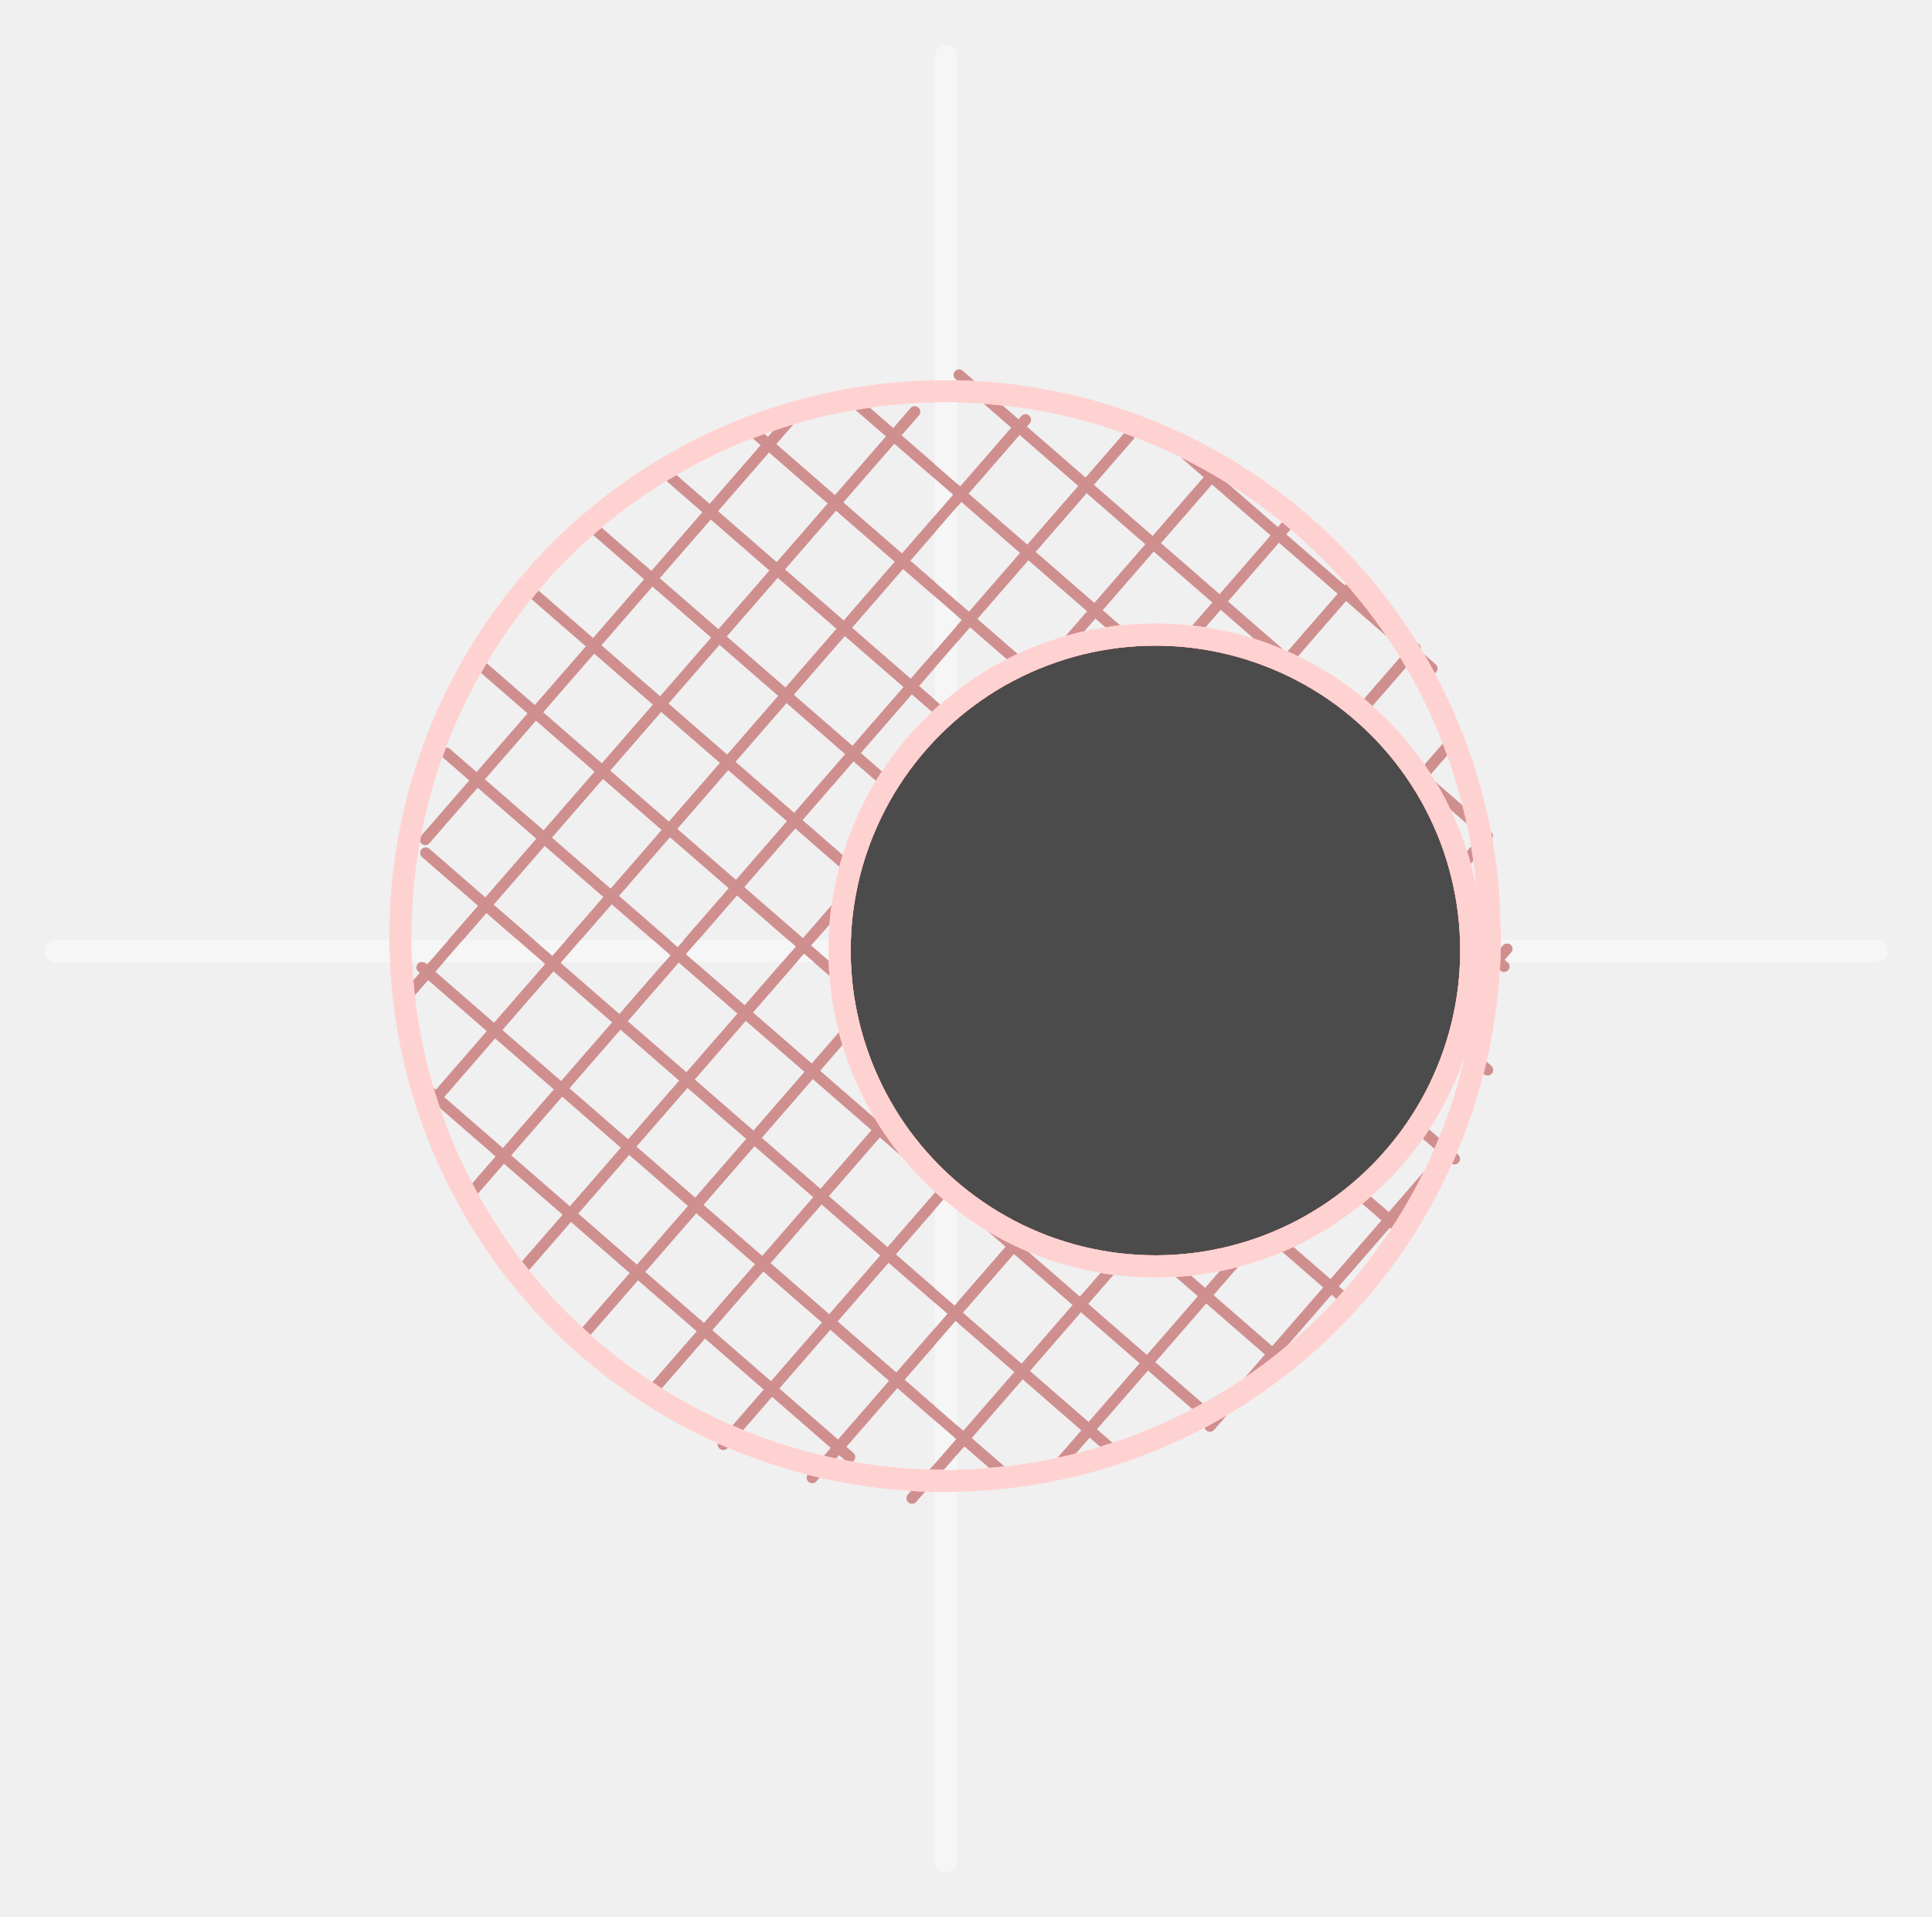
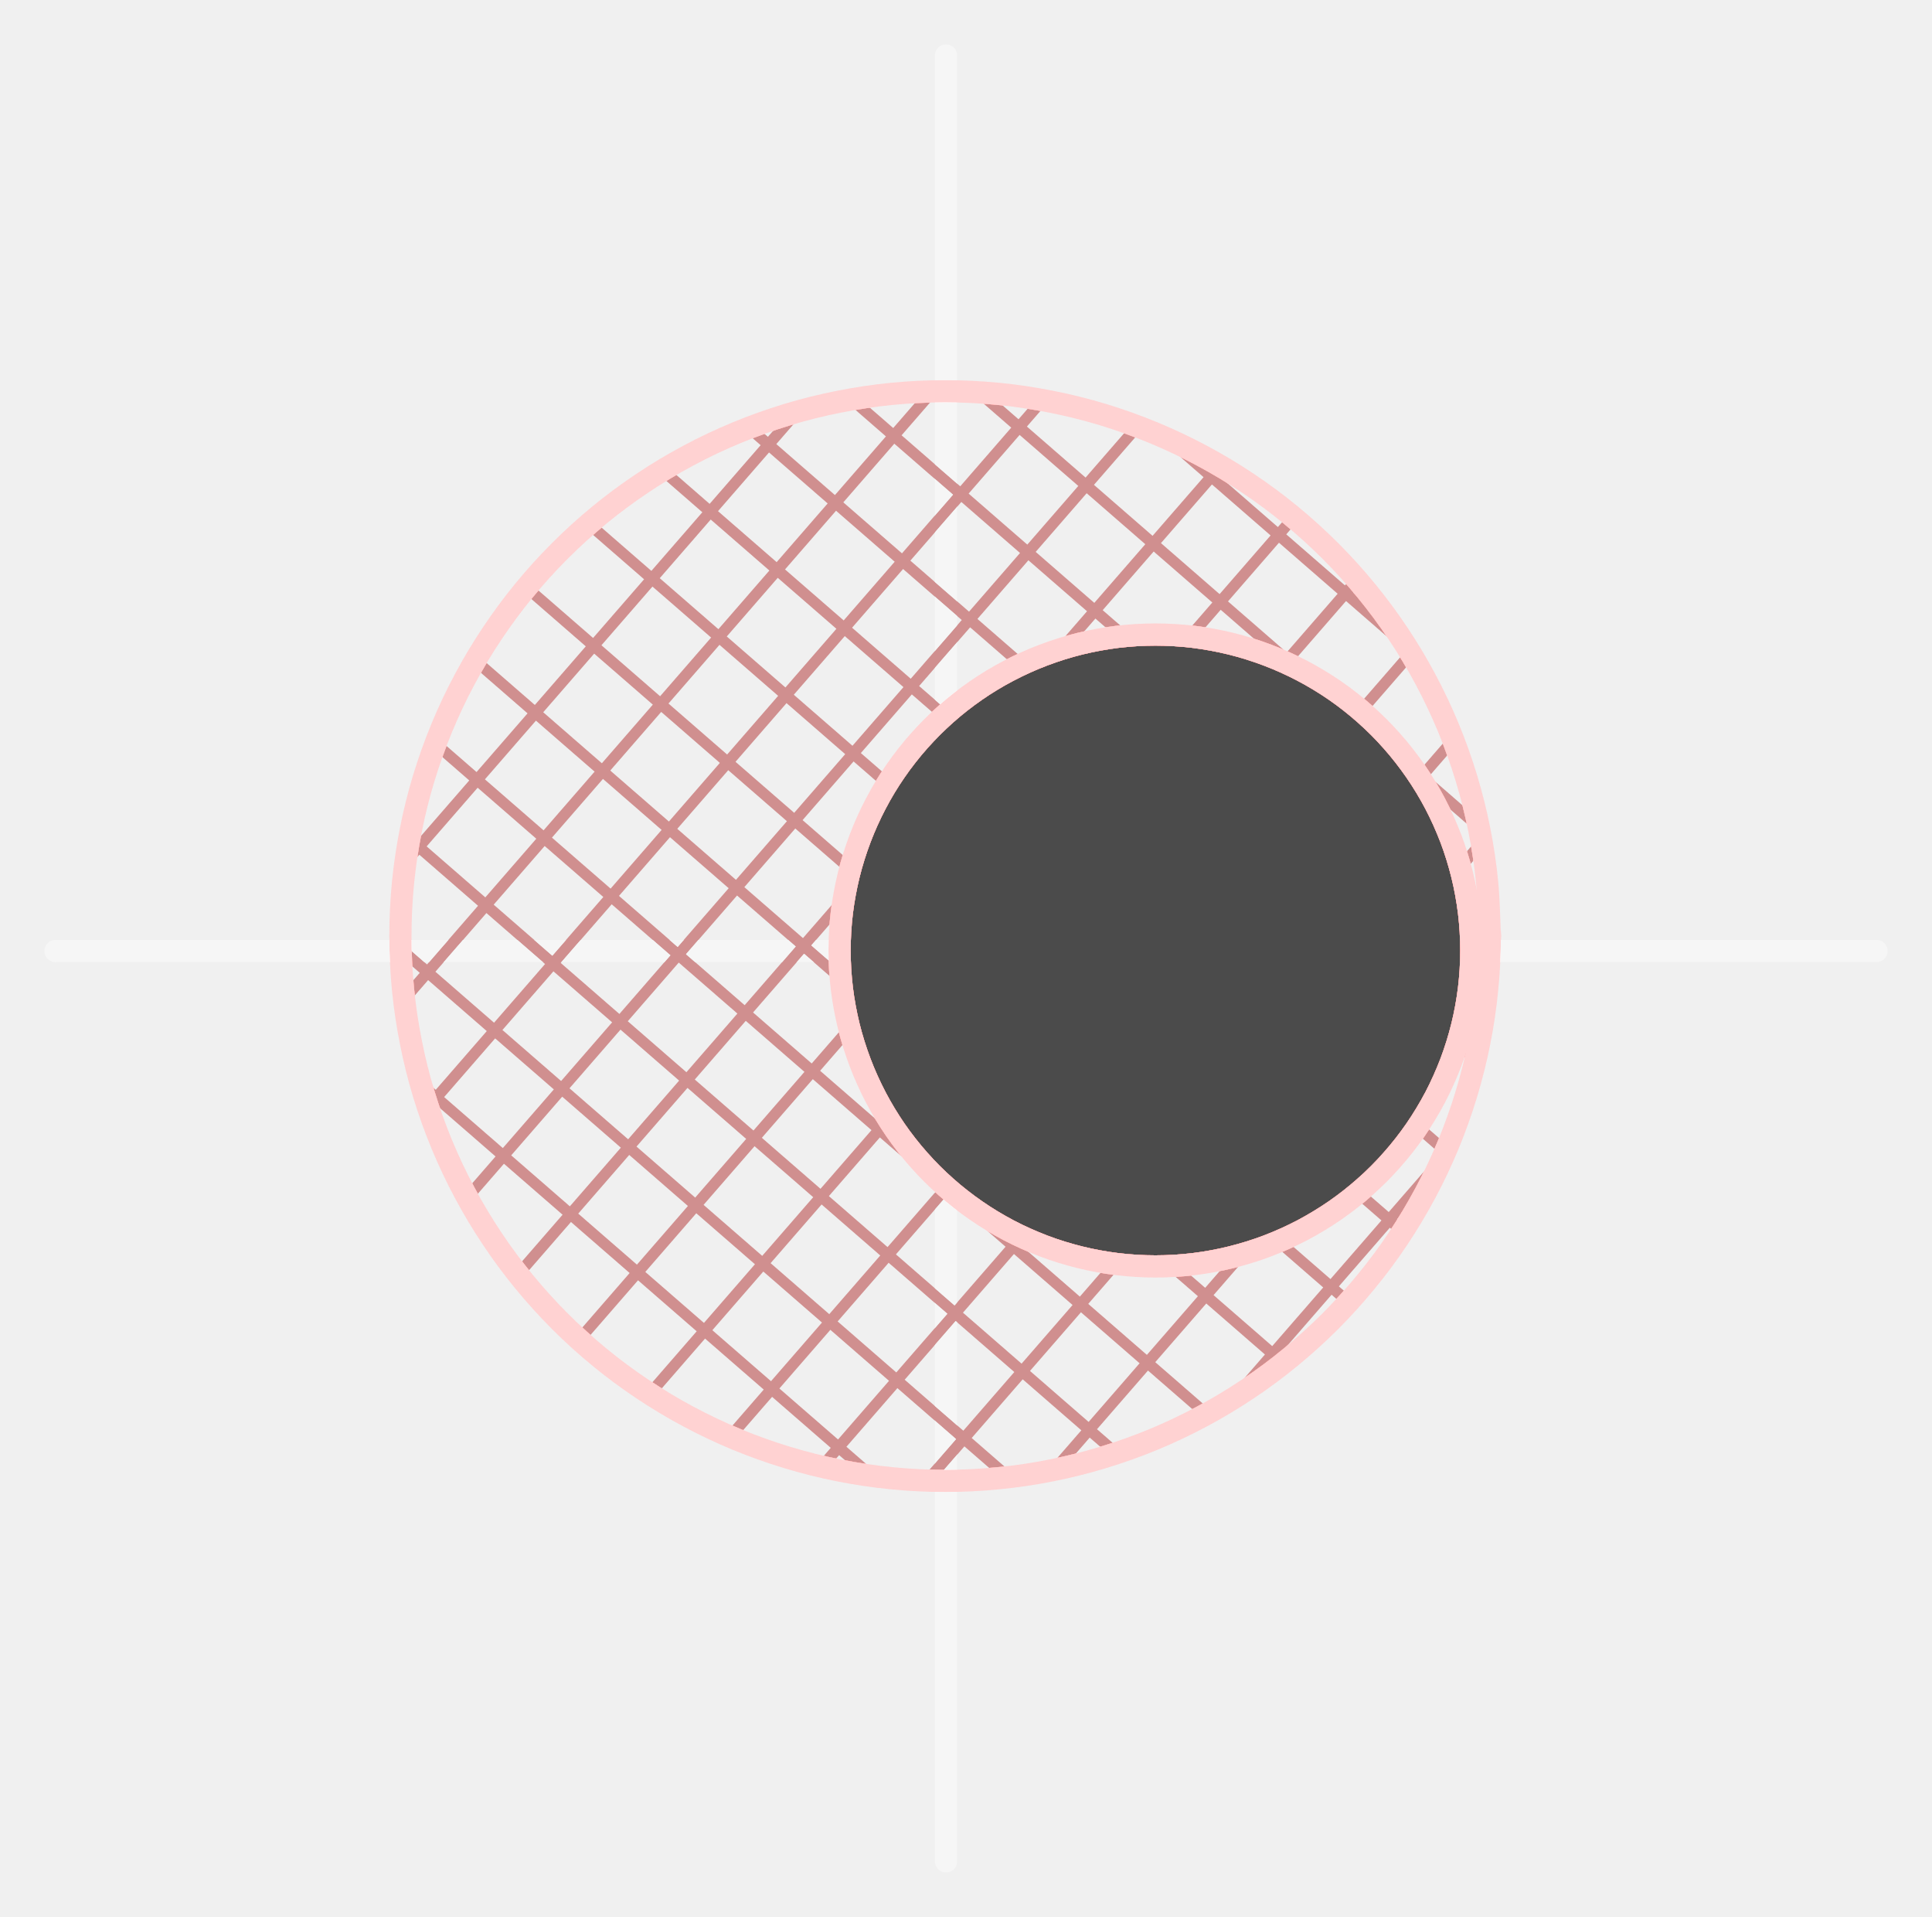
- <svg xmlns="http://www.w3.org/2000/svg" version="1.1" viewBox="0 0 348.025 345.218" width="348.025" height="345.218" filter="invert(93%) hue-rotate(180deg)">
+ <svg xmlns="http://www.w3.org/2000/svg" version="1.1" viewBox="0 0 348.025 345.218" width="348.025" height="345.218" filter="invert(93%) hue-rotate(180deg)" class="excalidraw-svg">
  <defs>
    <style class="style-fonts">
      @font-face {
        font-family: "Virgil";
        src: url("https://excalidraw.com/Virgil.woff2");
      }
      @font-face {
        font-family: "Cascadia";
        src: url("https://excalidraw.com/Cascadia.woff2");
      }
+       @font-face {
+         font-family: "Assistant";
+         src: url("https://excalidraw.com/Assistant-Regular.woff2");
+       }
    </style>
  </defs>
  <g stroke-linecap="round">
    <g transform="translate(170.4164 335.2182) rotate(0 1.0658141036401503e-14 -162.6091)">
-       <path d="M0 0 C0 -111.42, 0 -222.84, 0 -325.22 M0 0 C0 -102.41, 0 -204.83, 0 -325.22" stroke="#1e1e1e" stroke-width="4" fill="none" />
+       <path d="M0 0 C0 -111.42, 0 -222.84, 0 -325.22 M0 0 C0 -67.77, 0 -135.53, 0 -325.22" stroke="#1e1e1e" stroke-width="4" fill="none" />
    </g>
  </g>
  <mask />
  <g stroke-linecap="round">
    <g transform="translate(10 171.2773) rotate(0 164.0123 0)">
-       <path d="M0 0 C113.66 0, 227.33 0, 328.02 0 M0 0 C68.33 0, 136.67 0, 328.02 0" stroke="#1e1e1e" stroke-width="4" fill="none" />
+       <path d="M0 0 C113.66 0, 227.33 0, 328.02 0 M0 0 C81.33 0, 162.66 0, 328.02 0" stroke="#1e1e1e" stroke-width="4" fill="none" />
    </g>
  </g>
  <mask />
  <g stroke-linecap="round" transform="translate(72.12895 70.46239) rotate(0 98.11813 98.11813)">
-     <path d="M22.57 35.52 C22.57 35.52, 22.57 35.52, 22.57 35.52 M22.57 35.52 C22.57 35.52, 22.57 35.52, 22.57 35.52 M4.47 80.74 C23.91 58.38, 43.35 36.02, 70.08 5.27 M4.47 80.74 C24.43 57.78, 44.38 34.83, 70.08 5.27 M1.46 108.59 C22.65 84.22, 43.83 59.84, 92.65 3.69 M1.46 108.59 C32.81 72.53, 64.15 36.47, 92.65 3.69 M5.66 128.15 C28.68 101.67, 51.69 75.19, 112.6 5.13 M5.66 128.15 C33.97 95.58, 62.27 63.02, 112.6 5.13 M12.49 144.68 C55.36 95.36, 98.24 46.04, 131.23 8.08 M12.49 144.68 C47.44 104.47, 82.39 64.27, 131.23 8.08 M22.59 157.44 C67.46 105.83, 112.32 54.22, 147.25 14.05 M22.59 157.44 C58.63 115.99, 94.67 74.53, 147.25 14.05 M32.05 170.96 C60.3 138.45, 88.56 105.94, 160.63 23.03 M32.05 170.96 C69.44 127.94, 106.83 84.92, 160.63 23.03 M44.78 180.7 C71.64 149.8, 98.5 118.9, 172.71 33.53 M44.78 180.7 C80.96 139.07, 117.15 97.44, 172.71 33.53 M58.16 189.69 C83.75 160.25, 109.34 130.81, 182.82 46.29 M58.16 189.69 C101.36 140, 144.55 90.31, 182.82 46.29 M74.18 195.66 C100.82 165.01, 127.45 134.37, 190.3 62.07 M74.18 195.66 C99.39 166.65, 124.6 137.65, 190.3 62.07 M92.16 199.36 C133.5 151.8, 174.84 104.24, 195.81 80.12 M92.16 199.36 C117.07 170.7, 141.99 142.03, 195.81 80.12 M117.35 194.76 C139.22 169.61, 161.08 144.46, 199.36 100.42 M117.35 194.76 C144.3 163.76, 171.26 132.76, 199.36 100.42 M145.83 186.39 C161.68 168.16, 177.52 149.93, 189.13 136.58 M145.83 186.39 C159.56 170.6, 173.28 154.81, 189.13 136.58 M35.72 173.83 C35.72 173.83, 35.72 173.83, 35.72 173.83 M35.72 173.83 C35.72 173.83, 35.72 173.83, 35.72 173.83 M80.93 191.93 C53.74 168.3, 26.56 144.67, 4.71 125.67 M80.93 191.93 C59.08 172.94, 37.23 153.95, 4.71 125.67 M108.79 194.95 C76.3 166.71, 43.81 138.46, 3.88 103.76 M108.79 194.95 C71.16 162.24, 33.53 129.53, 3.88 103.76 M128.34 190.75 C90.56 157.9, 52.78 125.06, 4.57 83.15 M128.34 190.75 C100.49 166.53, 72.63 142.32, 4.57 83.15 M144.88 183.92 C99.21 144.23, 53.55 104.53, 8.27 65.17 M144.88 183.92 C106.78 150.8, 68.68 117.68, 8.27 65.17 M157.64 173.81 C124.6 145.09, 91.56 116.37, 14.24 49.16 M157.64 173.81 C104.05 127.23, 50.46 80.64, 14.24 49.16 M170.4 163.7 C138.76 136.2, 107.12 108.7, 22.47 35.12 M170.4 163.7 C114.24 114.88, 58.08 66.06, 22.47 35.12 M180.89 151.63 C146.28 121.54, 111.66 91.45, 33.73 23.7 M180.89 151.63 C130.9 108.17, 80.91 64.71, 33.73 23.7 M189.88 138.24 C144.16 98.5, 98.44 58.75, 46.49 13.59 M189.88 138.24 C157.49 110.08, 125.09 81.92, 46.49 13.59 M195.85 122.23 C154.83 86.57, 113.8 50.9, 62.27 6.11 M195.85 122.23 C156.35 87.89, 116.84 53.55, 62.27 6.11 M198.8 103.59 C174.65 82.6, 150.51 61.61, 80.31 0.59 M198.8 103.59 C169.39 78.03, 139.99 52.47, 80.31 0.59 M194.2 78.4 C164.45 52.53, 134.69 26.67, 100.62 -2.95 M194.2 78.4 C158.63 47.47, 123.06 16.55, 100.62 -2.95 M185.83 49.92 C175.49 40.93, 165.14 31.93, 136.02 6.62 M185.83 49.92 C168.77 35.09, 151.71 20.25, 136.02 6.62" stroke="#ffc9c9" stroke-width="2" fill="none" />
+     <path d="M22.57 35.52 C22.57 35.52, 22.57 35.52, 22.57 35.52 M22.57 35.52 C22.57 35.52, 22.57 35.52, 22.57 35.52 M1.19 84.51 C23.39 58.98, 45.59 33.44, 71.39 3.76 M1.19 84.51 C22.38 60.13, 43.57 35.76, 71.39 3.76 M0.8 109.35 C32.33 73.08, 63.86 36.81, 95.93 -0.09 M0.8 109.35 C36.79 67.95, 72.78 26.54, 95.93 -0.09 M5 128.9 C49.08 78.2, 93.15 27.5, 115.22 2.11 M5 128.9 C40.51 88.06, 76.01 47.21, 115.22 2.11 M12.49 144.68 C41.05 111.82, 69.62 78.96, 132.55 6.57 M12.49 144.68 C59.69 90.38, 106.89 36.08, 132.55 6.57 M21.28 158.95 C67.4 105.9, 113.51 52.85, 147.9 13.29 M21.28 158.95 C54.8 120.39, 88.32 81.84, 147.9 13.29 M32.05 170.96 C60.1 138.69, 88.15 106.42, 160.63 23.03 M32.05 170.96 C58.38 140.66, 84.72 110.36, 160.63 23.03 M44.78 180.7 C80.27 139.86, 115.77 99.03, 172.05 34.29 M44.78 180.7 C77.56 142.99, 110.34 105.28, 172.05 34.29 M59.48 188.18 C106.58 133.99, 153.69 79.8, 182.16 47.05 M59.48 188.18 C86.97 156.55, 114.47 124.91, 182.16 47.05 M75.49 194.15 C103.8 161.58, 132.11 129.01, 189.64 62.83 M75.49 194.15 C103.38 162.07, 131.26 129.98, 189.64 62.83 M94.78 196.34 C133.09 152.28, 171.39 108.21, 195.16 80.87 M94.78 196.34 C132.67 152.75, 170.56 109.16, 195.16 80.87 M117.35 194.76 C134.02 175.59, 150.69 156.41, 196.74 103.44 M117.35 194.76 C147.85 159.68, 178.34 124.6, 196.74 103.44 M149.77 181.86 C165.18 164.13, 180.6 146.39, 189.13 136.58 M149.77 181.86 C161.85 167.97, 173.93 154.07, 189.13 136.58 M35.72 173.83 C35.72 173.83, 35.72 173.83, 35.72 173.83 M35.72 173.83 C35.72 173.83, 35.72 173.83, 35.72 173.83 M84.71 195.21 C58.12 172.1, 31.53 148.99, 3.95 125.02 M84.71 195.21 C54.81 169.23, 24.92 143.25, 3.95 125.02 M109.54 195.6 C83.5 172.96, 57.45 150.32, 0.11 100.48 M109.54 195.6 C83.47 172.94, 57.39 150.27, 0.11 100.48 M129.1 191.4 C98.21 164.55, 67.33 137.71, 2.3 81.18 M129.1 191.4 C98.62 164.91, 68.14 138.41, 2.3 81.18 M144.88 183.92 C96.15 141.56, 47.42 99.2, 6.76 63.86 M144.88 183.92 C96.66 142.01, 48.45 100.1, 6.76 63.86 M159.15 175.12 C112.76 134.8, 66.37 94.48, 13.49 48.5 M159.15 175.12 C114.49 136.3, 69.83 97.48, 13.49 48.5 M170.4 163.7 C117.45 117.68, 64.51 71.66, 22.47 35.12 M170.4 163.7 C139.9 137.19, 109.39 110.67, 22.47 35.12 M180.89 151.63 C140.87 116.83, 100.84 82.04, 33.73 23.7 M180.89 151.63 C140.67 116.66, 100.44 81.69, 33.73 23.7 M188.37 136.93 C137.05 92.32, 85.73 47.71, 47.24 14.25 M188.37 136.93 C153.52 106.63, 118.67 76.34, 47.24 14.25 M193.59 120.26 C147.02 79.78, 100.45 39.3, 63.02 6.76 M193.59 120.26 C146.49 79.32, 99.39 38.38, 63.02 6.76 M195.78 100.97 C159.69 69.59, 123.6 38.22, 81.07 1.25 M195.78 100.97 C158.58 68.63, 121.38 36.29, 81.07 1.25 M194.2 78.4 C161.66 50.1, 129.11 21.81, 103.64 -0.33 M194.2 78.4 C166.62 54.42, 139.04 30.44, 103.64 -0.33 M181.3 45.98 C163.65 30.63, 145.99 15.28, 136.02 6.62 M181.3 45.98 C167.41 33.9, 153.51 21.82, 136.02 6.62" stroke="#ffc9c9" stroke-width="2" fill="none" />
    <path d="M196.24 98.12 C196.24 101.32, 196.08 104.55, 195.76 107.74 C195.45 110.93, 194.98 114.12, 194.35 117.26 C193.73 120.4, 192.94 123.53, 192.01 126.6 C191.08 129.67, 189.99 132.7, 188.77 135.67 C187.54 138.63, 186.16 141.54, 184.65 144.37 C183.14 147.2, 181.48 149.96, 179.7 152.63 C177.92 155.3, 176 157.89, 173.96 160.36 C171.93 162.84, 169.76 165.23, 167.5 167.5 C165.23 169.76, 162.84 171.93, 160.36 173.96 C157.89 176, 155.3 177.92, 152.63 179.7 C149.96 181.48, 147.2 183.14, 144.37 184.65 C141.54 186.16, 138.63 187.54, 135.67 188.77 C132.7 189.99, 129.67 191.08, 126.6 192.01 C123.53 192.94, 120.4 193.73, 117.26 194.35 C114.12 194.98, 110.93 195.45, 107.74 195.76 C104.55 196.08, 101.32 196.24, 98.12 196.24 C94.91 196.24, 91.69 196.08, 88.5 195.76 C85.31 195.45, 82.12 194.98, 78.98 194.35 C75.83 193.73, 72.7 192.94, 69.64 192.01 C66.57 191.08, 63.53 189.99, 60.57 188.77 C57.61 187.54, 54.69 186.16, 51.87 184.65 C49.04 183.14, 46.27 181.48, 43.61 179.7 C40.94 177.92, 38.35 176, 35.87 173.96 C33.39 171.93, 31 169.76, 28.74 167.5 C26.47 165.23, 24.31 162.84, 22.27 160.36 C20.24 157.89, 18.32 155.3, 16.54 152.63 C14.75 149.96, 13.1 147.2, 11.59 144.37 C10.07 141.54, 8.7 138.63, 7.47 135.67 C6.24 132.7, 5.16 129.67, 4.22 126.6 C3.29 123.53, 2.51 120.4, 1.89 117.26 C1.26 114.12, 0.79 110.93, 0.47 107.74 C0.16 104.55, 0 101.32, 0 98.12 C0 94.91, 0.16 91.69, 0.47 88.5 C0.79 85.31, 1.26 82.12, 1.89 78.98 C2.51 75.83, 3.29 72.7, 4.22 69.64 C5.16 66.57, 6.24 63.53, 7.47 60.57 C8.7 57.61, 10.07 54.69, 11.59 51.87 C13.1 49.04, 14.75 46.27, 16.54 43.61 C18.32 40.94, 20.24 38.35, 22.27 35.87 C24.31 33.39, 26.47 31, 28.74 28.74 C31 26.47, 33.39 24.31, 35.87 22.27 C38.35 20.24, 40.94 18.32, 43.61 16.54 C46.27 14.75, 49.04 13.1, 51.87 11.59 C54.69 10.07, 57.61 8.7, 60.57 7.47 C63.53 6.24, 66.57 5.16, 69.64 4.22 C72.7 3.29, 75.83 2.51, 78.98 1.89 C82.12 1.26, 85.31 0.79, 88.5 0.47 C91.69 0.16, 94.91 0, 98.12 0 C101.32 0, 104.55 0.16, 107.74 0.47 C110.93 0.79, 114.12 1.26, 117.26 1.89 C120.4 2.51, 123.53 3.29, 126.6 4.22 C129.67 5.16, 132.7 6.24, 135.67 7.47 C138.63 8.7, 141.54 10.07, 144.37 11.59 C147.2 13.1, 149.96 14.75, 152.63 16.54 C155.3 18.32, 157.89 20.24, 160.36 22.27 C162.84 24.31, 165.23 26.47, 167.5 28.74 C169.76 31, 171.93 33.39, 173.96 35.87 C176 38.35, 177.92 40.94, 179.7 43.61 C181.48 46.27, 183.14 49.04, 184.65 51.87 C186.16 54.69, 187.54 57.61, 188.77 60.57 C189.99 63.53, 191.08 66.57, 192.01 69.64 C192.94 72.7, 193.73 75.83, 194.35 78.98 C194.98 82.12, 195.45 85.31, 195.76 88.5 C196.08 91.69, 196.16 96.52, 196.24 98.12 C196.32 99.72, 196.32 96.52, 196.24 98.12" stroke="#e03131" stroke-width="4" fill="none" />
  </g>
  <g stroke-linecap="round" transform="translate(151.2384 114.2775) rotate(0 56.90155 56.90155)">
    <path d="M113.8 56.9 C113.8 59.19, 113.66 61.49, 113.39 63.76 C113.11 66.03, 112.7 68.3, 112.15 70.52 C111.6 72.74, 110.92 74.94, 110.11 77.08 C109.29 79.22, 108.35 81.32, 107.29 83.35 C106.22 85.37, 105.03 87.34, 103.73 89.23 C102.43 91.11, 101.01 92.92, 99.49 94.63 C97.98 96.35, 96.35 97.98, 94.63 99.49 C92.92 101.01, 91.11 102.43, 89.23 103.73 C87.34 105.03, 85.37 106.22, 83.35 107.29 C81.32 108.35, 79.22 109.29, 77.08 110.11 C74.94 110.92, 72.74 111.6, 70.52 112.15 C68.3 112.7, 66.03 113.11, 63.76 113.39 C61.49 113.66, 59.19 113.8, 56.9 113.8 C54.62 113.8, 52.31 113.66, 50.04 113.39 C47.77 113.11, 45.5 112.7, 43.28 112.15 C41.06 111.6, 38.86 110.92, 36.72 110.11 C34.59 109.29, 32.48 108.35, 30.46 107.29 C28.43 106.22, 26.46 105.03, 24.58 103.73 C22.7 102.43, 20.88 101.01, 19.17 99.49 C17.46 97.98, 15.83 96.35, 14.31 94.63 C12.79 92.92, 11.37 91.11, 10.07 89.23 C8.77 87.34, 7.58 85.37, 6.52 83.35 C5.46 81.32, 4.51 79.22, 3.7 77.08 C2.89 74.94, 2.2 72.74, 1.65 70.52 C1.11 68.3, 0.69 66.03, 0.41 63.76 C0.14 61.49, 0 59.19, 0 56.9 C0 54.62, 0.14 52.31, 0.41 50.04 C0.69 47.77, 1.11 45.5, 1.65 43.28 C2.2 41.06, 2.89 38.86, 3.7 36.72 C4.51 34.59, 5.46 32.48, 6.52 30.46 C7.58 28.43, 8.77 26.46, 10.07 24.58 C11.37 22.7, 12.79 20.88, 14.31 19.17 C15.83 17.46, 17.46 15.83, 19.17 14.31 C20.88 12.79, 22.7 11.37, 24.58 10.07 C26.46 8.77, 28.43 7.58, 30.46 6.52 C32.48 5.46, 34.59 4.51, 36.72 3.7 C38.86 2.89, 41.06 2.2, 43.28 1.65 C45.5 1.11, 47.77 0.69, 50.04 0.41 C52.31 0.14, 54.62 0, 56.9 0 C59.19 0, 61.49 0.14, 63.76 0.41 C66.03 0.69, 68.3 1.11, 70.52 1.65 C72.74 2.2, 74.94 2.89, 77.08 3.7 C79.22 4.51, 81.32 5.46, 83.35 6.52 C85.37 7.58, 87.34 8.77, 89.23 10.07 C91.11 11.37, 92.92 12.79, 94.63 14.31 C96.35 15.83, 97.98 17.46, 99.49 19.17 C101.01 20.88, 102.43 22.7, 103.73 24.58 C105.03 26.46, 106.22 28.43, 107.29 30.46 C108.35 32.48, 109.29 34.59, 110.11 36.72 C110.92 38.86, 111.6 41.06, 112.15 43.28 C112.7 45.5, 113.11 47.77, 113.39 50.04 C113.66 52.31, 113.8 54.62, 113.8 56.9" stroke="none" stroke-width="0" fill="#ffffff" />
    <path d="M113.8 56.9 C113.8 59.19, 113.66 61.49, 113.39 63.76 C113.11 66.03, 112.7 68.3, 112.15 70.52 C111.6 72.74, 110.92 74.94, 110.11 77.08 C109.29 79.22, 108.35 81.32, 107.29 83.35 C106.22 85.37, 105.03 87.34, 103.73 89.23 C102.43 91.11, 101.01 92.92, 99.49 94.63 C97.98 96.35, 96.35 97.98, 94.63 99.49 C92.92 101.01, 91.11 102.43, 89.23 103.73 C87.34 105.03, 85.37 106.22, 83.35 107.29 C81.32 108.35, 79.22 109.29, 77.08 110.11 C74.94 110.92, 72.74 111.6, 70.52 112.15 C68.3 112.7, 66.03 113.11, 63.76 113.39 C61.49 113.66, 59.19 113.8, 56.9 113.8 C54.62 113.8, 52.31 113.66, 50.04 113.39 C47.77 113.11, 45.5 112.7, 43.28 112.15 C41.06 111.6, 38.86 110.92, 36.72 110.11 C34.59 109.29, 32.48 108.35, 30.46 107.29 C28.43 106.22, 26.46 105.03, 24.58 103.73 C22.7 102.43, 20.88 101.01, 19.17 99.49 C17.46 97.98, 15.83 96.35, 14.31 94.63 C12.79 92.92, 11.37 91.11, 10.07 89.23 C8.77 87.34, 7.58 85.37, 6.52 83.35 C5.46 81.32, 4.51 79.22, 3.7 77.08 C2.89 74.94, 2.2 72.74, 1.65 70.52 C1.11 68.3, 0.69 66.03, 0.41 63.76 C0.14 61.49, 0 59.19, 0 56.9 C0 54.62, 0.14 52.31, 0.41 50.04 C0.69 47.77, 1.11 45.5, 1.65 43.28 C2.2 41.06, 2.89 38.86, 3.7 36.72 C4.51 34.59, 5.46 32.48, 6.52 30.46 C7.58 28.43, 8.77 26.46, 10.07 24.58 C11.37 22.7, 12.79 20.88, 14.31 19.17 C15.83 17.46, 17.46 15.83, 19.17 14.31 C20.88 12.79, 22.7 11.37, 24.58 10.07 C26.46 8.77, 28.43 7.58, 30.46 6.52 C32.48 5.46, 34.59 4.51, 36.72 3.7 C38.86 2.89, 41.06 2.2, 43.28 1.65 C45.5 1.11, 47.77 0.69, 50.04 0.41 C52.31 0.14, 54.62 0, 56.9 0 C59.19 0, 61.49 0.14, 63.76 0.41 C66.03 0.69, 68.3 1.11, 70.52 1.65 C72.74 2.2, 74.94 2.89, 77.08 3.7 C79.22 4.51, 81.32 5.46, 83.35 6.52 C85.37 7.58, 87.34 8.77, 89.23 10.07 C91.11 11.37, 92.92 12.79, 94.63 14.31 C96.35 15.83, 97.98 17.46, 99.49 19.17 C101.01 20.88, 102.43 22.7, 103.73 24.58 C105.03 26.46, 106.22 28.43, 107.29 30.46 C108.35 32.48, 109.29 34.59, 110.11 36.72 C110.92 38.86, 111.6 41.06, 112.15 43.28 C112.7 45.5, 113.11 47.77, 113.39 50.04 C113.66 52.31, 113.8 54.62, 113.8 56.9" stroke="#e03131" stroke-width="4" fill="none" />
  </g>
</svg>
